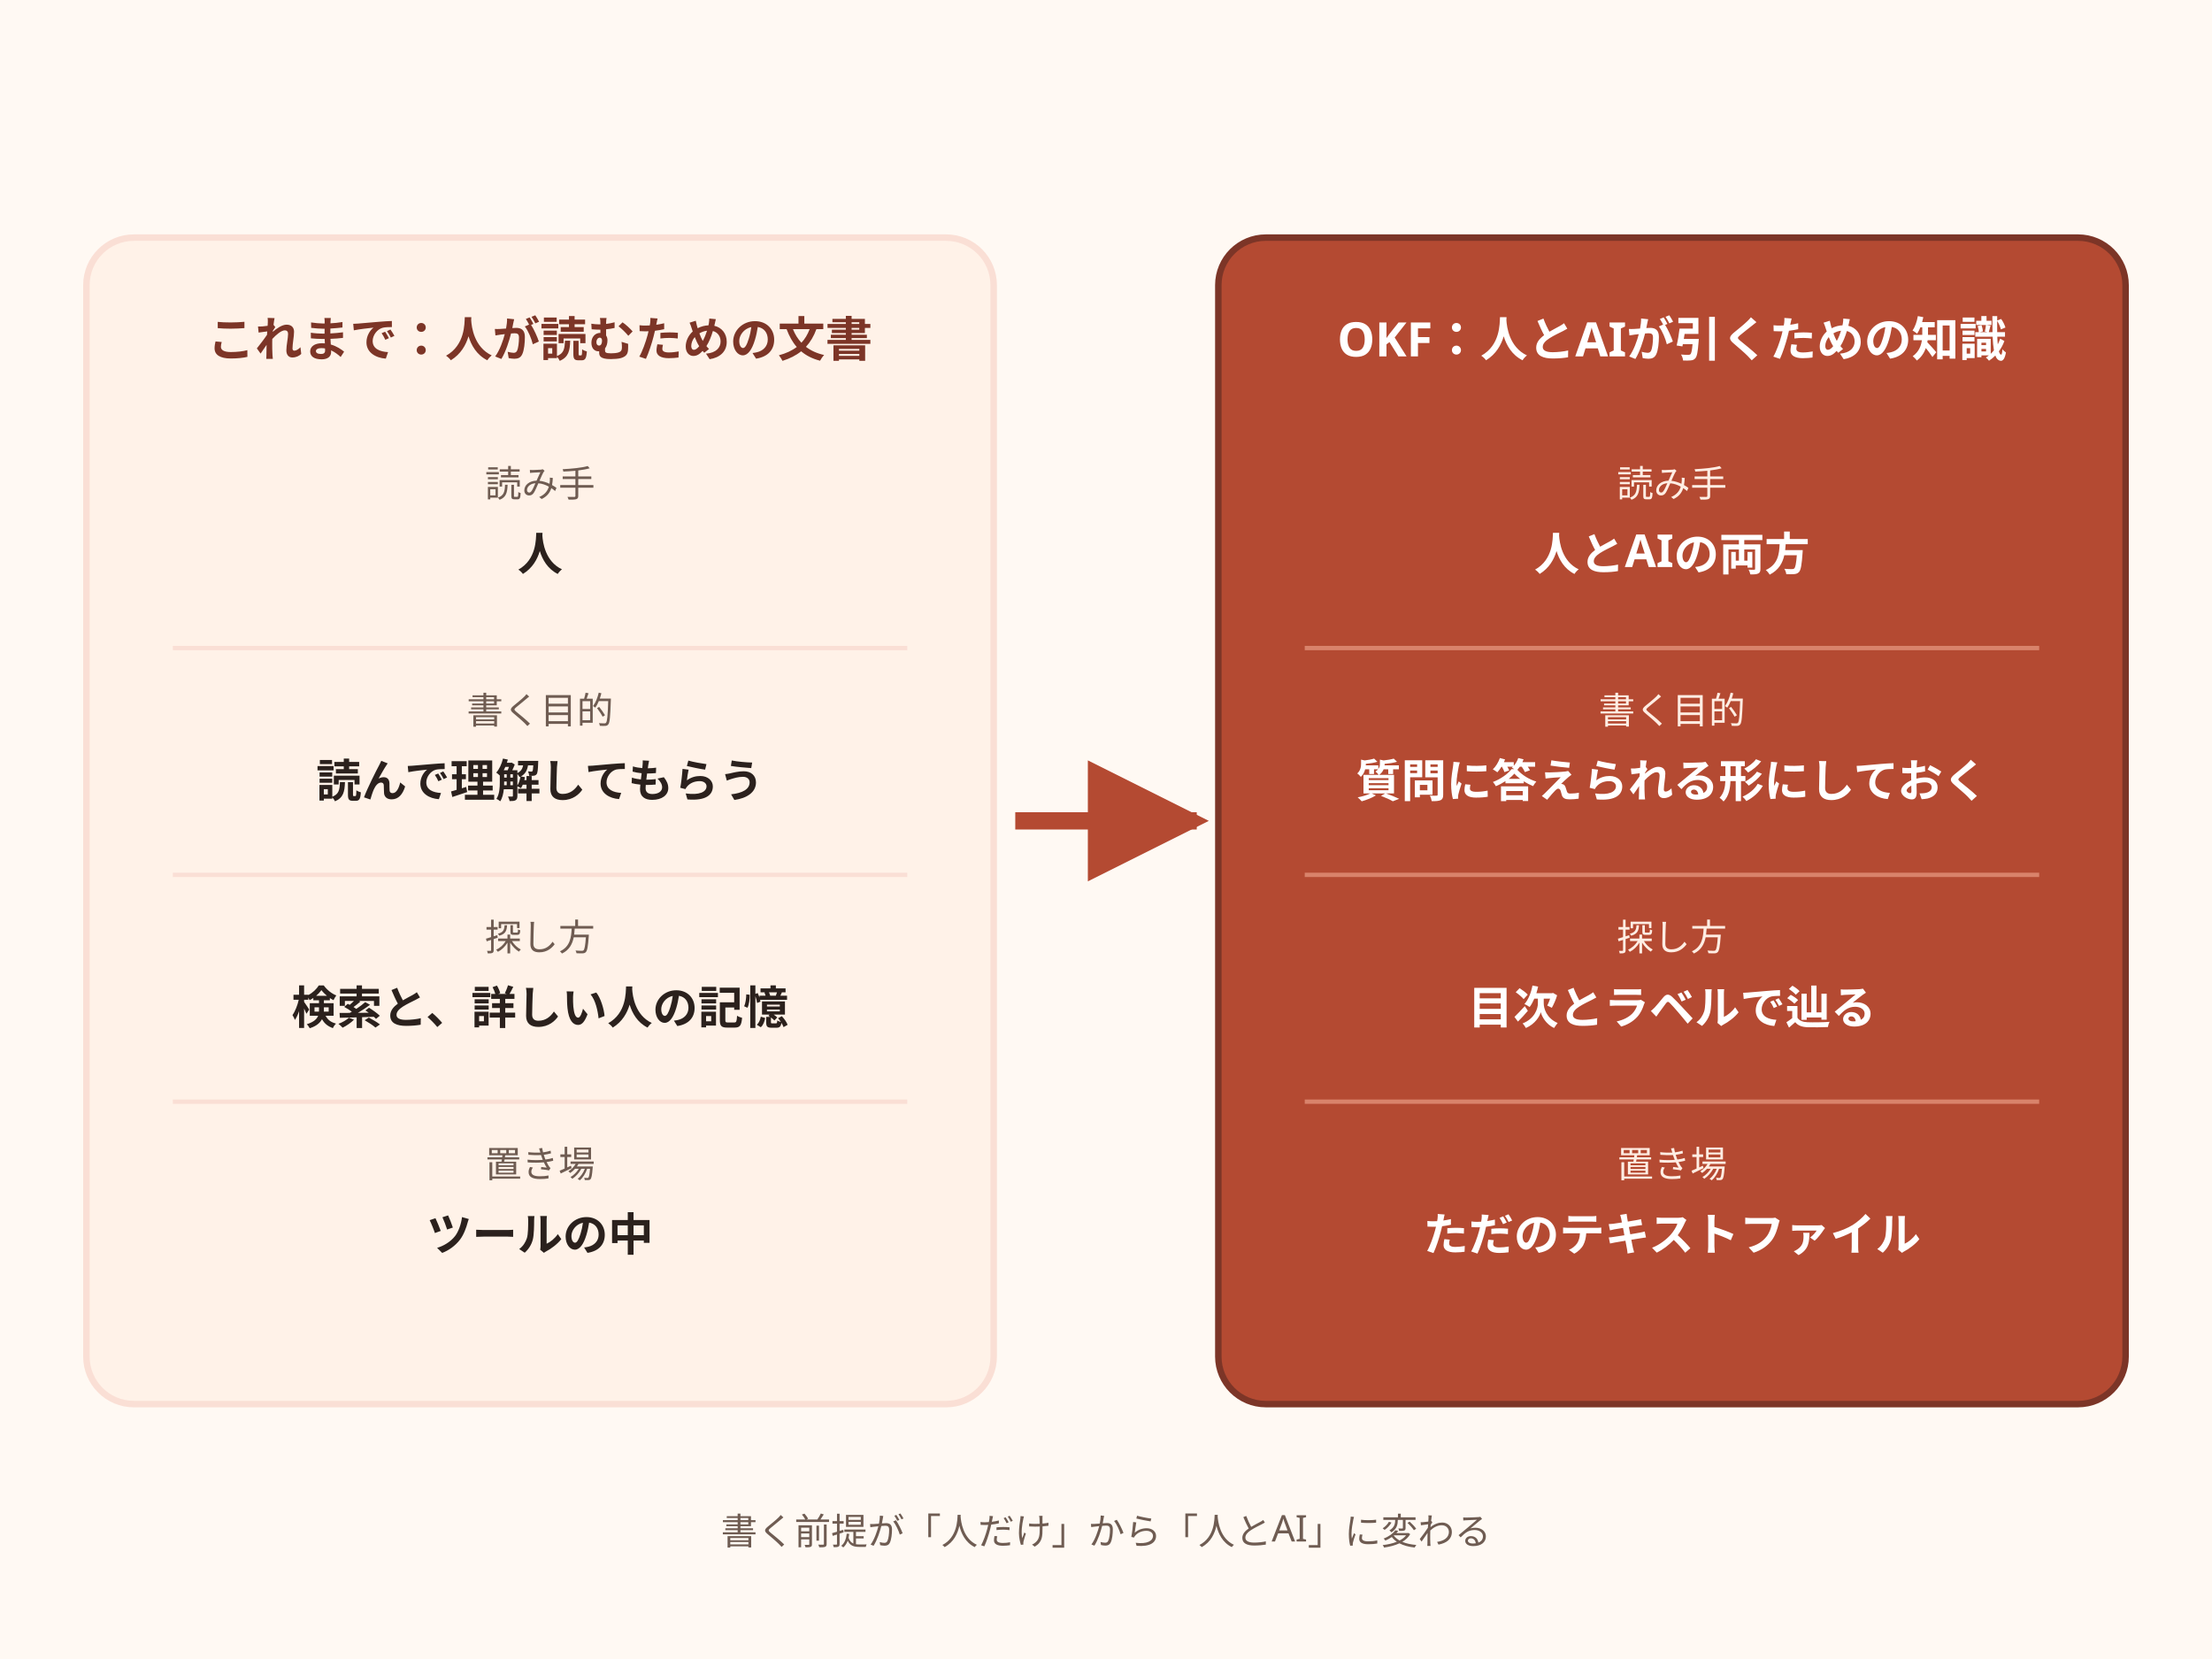
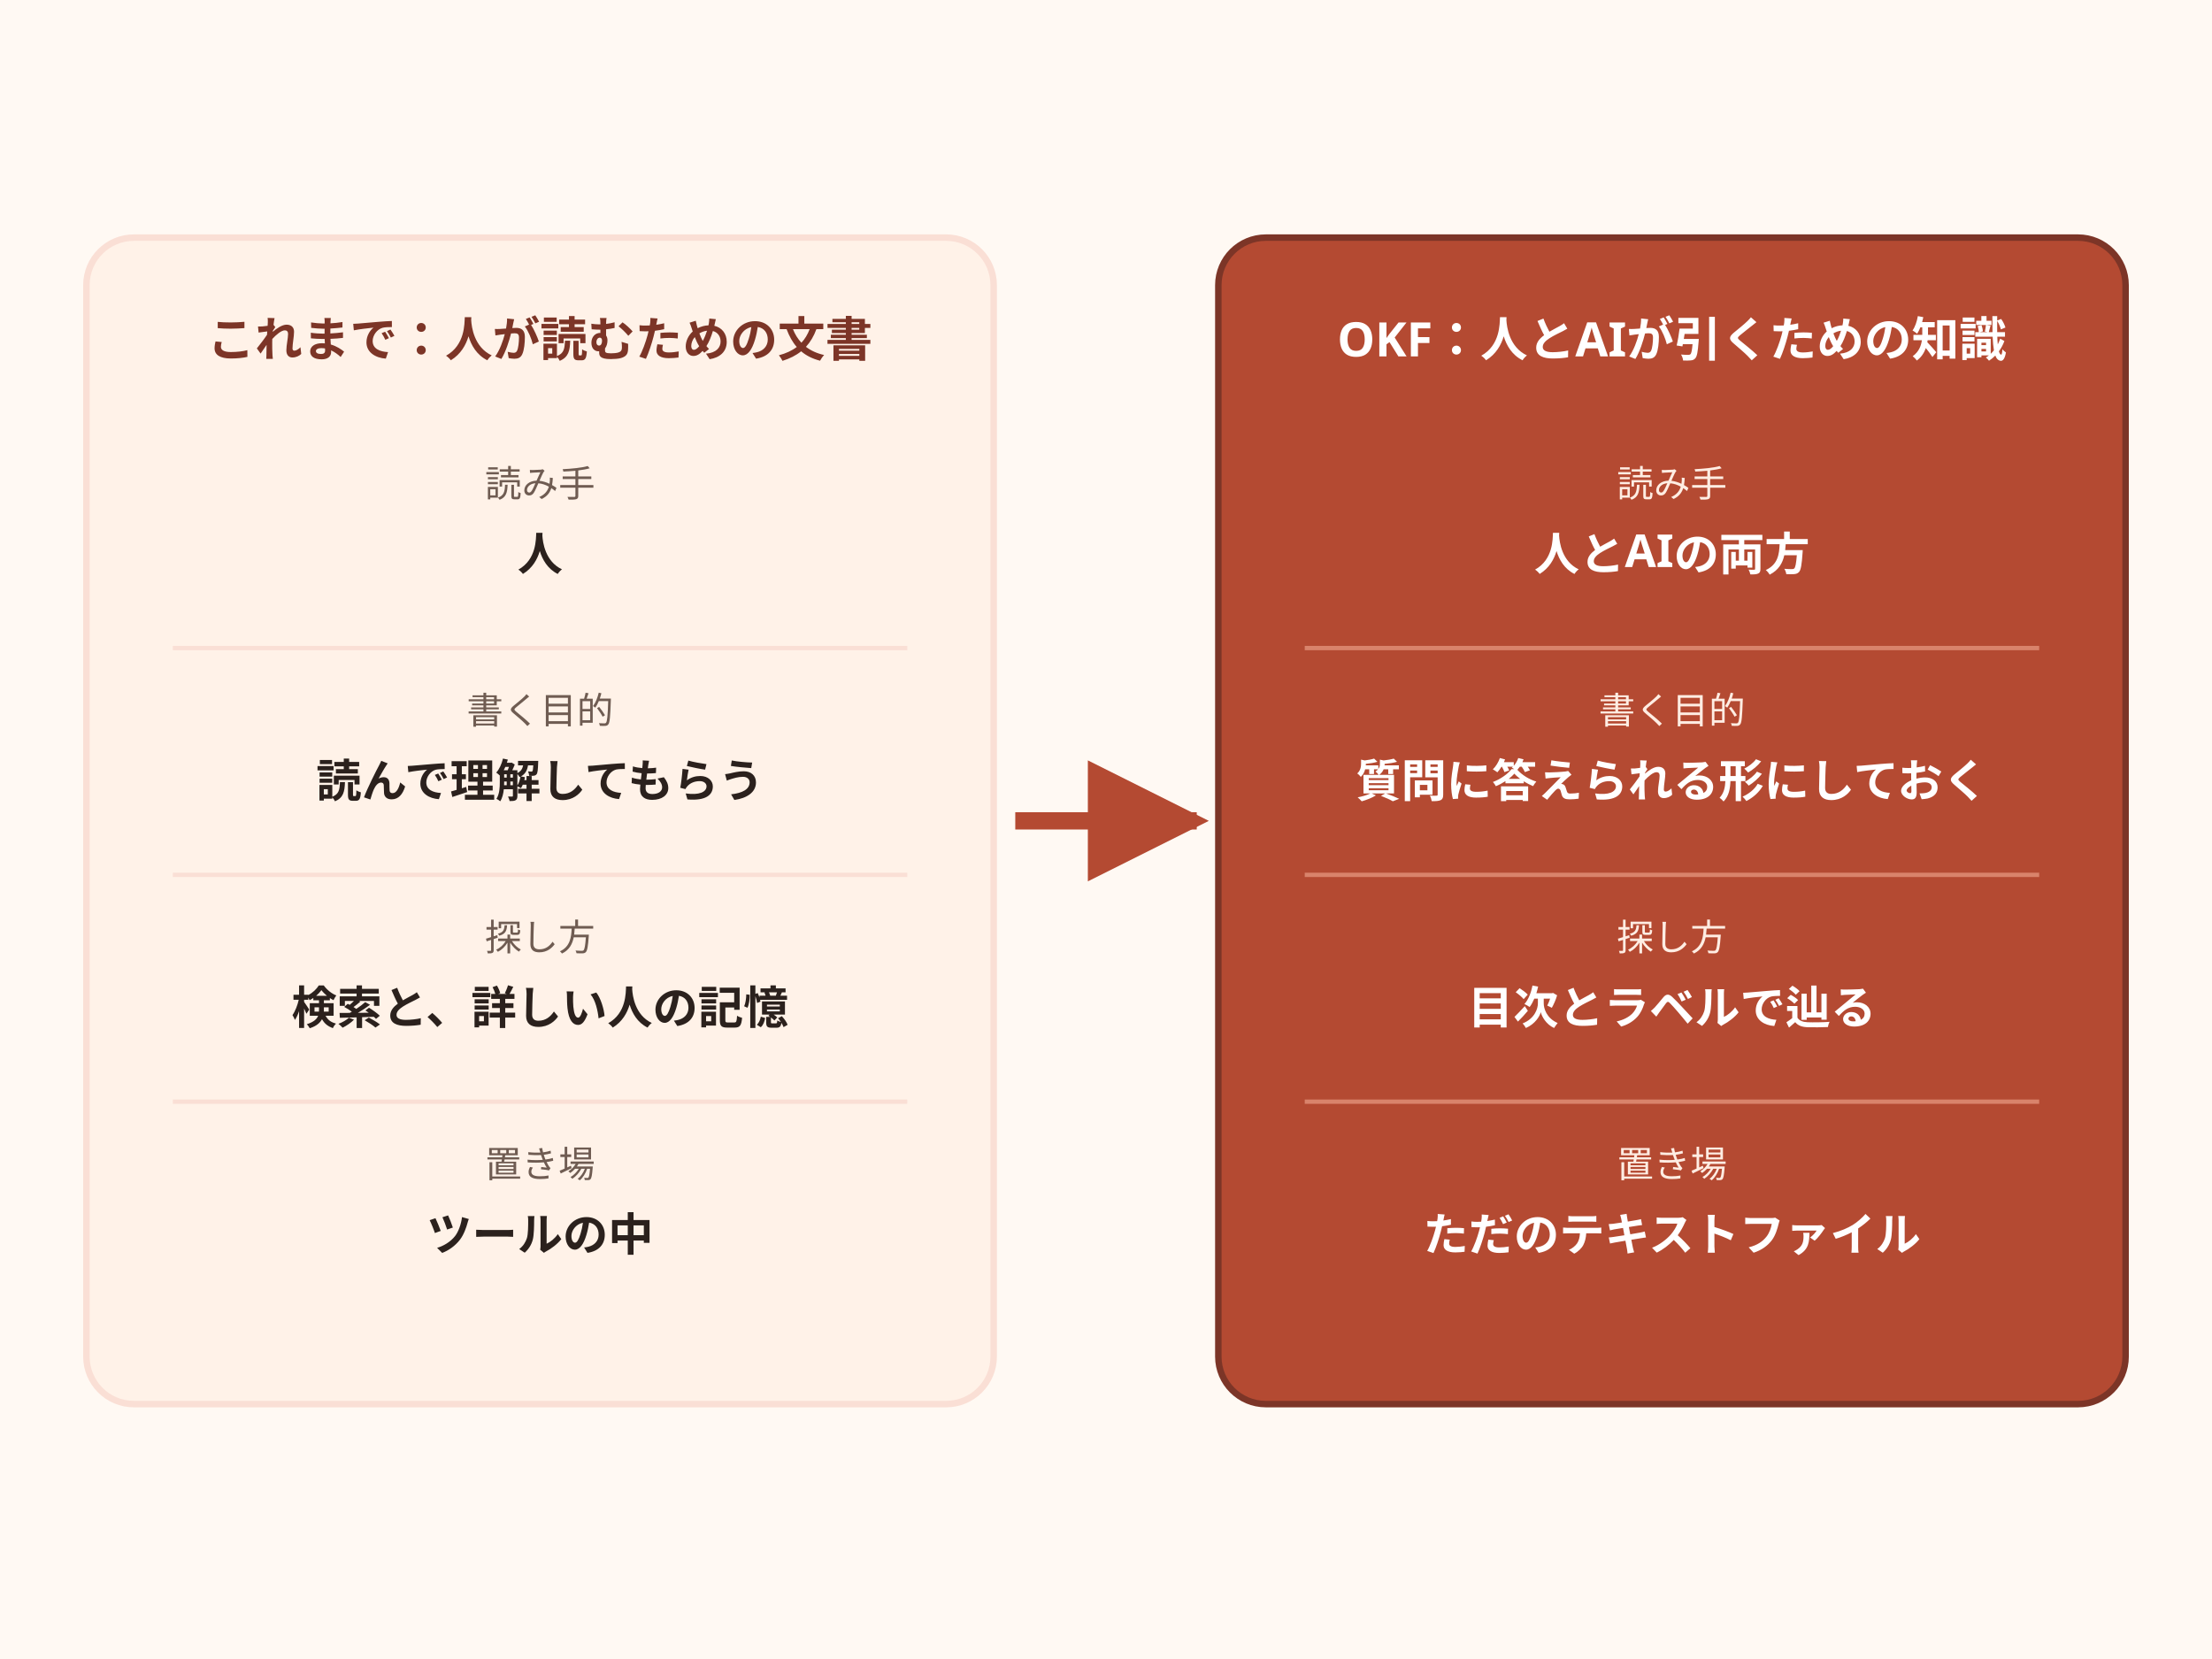
<svg xmlns="http://www.w3.org/2000/svg" width="1024" height="768" viewBox="0 0 1024 768">
  <defs>
    <marker id="mindsetArrow" viewBox="0 0 10 10" refX="9" refY="5" markerWidth="7" markerHeight="7" orient="auto">
      <path d="M 0 0 L 10 5 L 0 10 z" fill="#B44A32" />
    </marker>
  </defs>
  <rect width="1024" height="768" fill="#FFF9F3" />
  <g id="el-before">
    <rect x="40" y="110" width="420" height="540" rx="22" fill="#FFF2E8" stroke="#FADFD5" stroke-width="3" />
    <text x="250" y="165" text-anchor="middle" font-family="Hiragino Sans, Hiragino Kaku Gothic ProN, sans-serif" font-size="22" font-weight="700" fill="#7C3527">これまで：人が読むための文書</text>
    <text x="250" y="230" text-anchor="middle" font-family="Hiragino Sans, Hiragino Kaku Gothic ProN, sans-serif" font-size="17" fill="#6F5C52">読み手</text>
    <text x="250" y="264" text-anchor="middle" font-family="Hiragino Sans, Hiragino Kaku Gothic ProN, sans-serif" font-size="21" font-weight="700" fill="#2B211D">人</text>
    <line x1="80" y1="300" x2="420" y2="300" stroke="#FADFD5" stroke-width="2" />
    <text x="250" y="335" text-anchor="middle" font-family="Hiragino Sans, Hiragino Kaku Gothic ProN, sans-serif" font-size="17" fill="#6F5C52">書く目的</text>
    <text x="250" y="369" text-anchor="middle" font-family="Hiragino Sans, Hiragino Kaku Gothic ProN, sans-serif" font-size="21" font-weight="700" fill="#2B211D">読んで理解してもらう</text>
    <line x1="80" y1="405" x2="420" y2="405" stroke="#FADFD5" stroke-width="2" />
    <text x="250" y="440" text-anchor="middle" font-family="Hiragino Sans, Hiragino Kaku Gothic ProN, sans-serif" font-size="17" fill="#6F5C52">探し方</text>
    <text x="250" y="474" text-anchor="middle" font-family="Hiragino Sans, Hiragino Kaku Gothic ProN, sans-serif" font-size="21" font-weight="700" fill="#2B211D">検索と、詳しい人の記憶</text>
    <line x1="80" y1="510" x2="420" y2="510" stroke="#FADFD5" stroke-width="2" />
    <text x="250" y="545" text-anchor="middle" font-family="Hiragino Sans, Hiragino Kaku Gothic ProN, sans-serif" font-size="17" fill="#6F5C52">置き場</text>
    <text x="250" y="579" text-anchor="middle" font-family="Hiragino Sans, Hiragino Kaku Gothic ProN, sans-serif" font-size="21" font-weight="700" fill="#2B211D">ツールの中</text>
  </g>
  <path d="M 470 380 H 554" fill="none" stroke="#B44A32" stroke-width="8" marker-end="url(#mindsetArrow)" />
  <g id="el-after">
    <rect x="564" y="110" width="420" height="540" rx="22" fill="#B44A32" stroke="#7C3527" stroke-width="3" />
    <text x="774" y="165" text-anchor="middle" font-family="Hiragino Sans, Hiragino Kaku Gothic ProN, sans-serif" font-size="22" font-weight="700" fill="#FFFFFF">OKF：人とAIが引くための知識</text>
    <text x="774" y="230" text-anchor="middle" font-family="Hiragino Sans, Hiragino Kaku Gothic ProN, sans-serif" font-size="17" fill="#FFEDE3">読み手</text>
    <text x="774" y="264" text-anchor="middle" font-family="Hiragino Sans, Hiragino Kaku Gothic ProN, sans-serif" font-size="21" font-weight="700" fill="#FFFFFF">人とAIの両方</text>
    <line x1="604" y1="300" x2="944" y2="300" stroke="#D9836B" stroke-width="2" />
    <text x="774" y="335" text-anchor="middle" font-family="Hiragino Sans, Hiragino Kaku Gothic ProN, sans-serif" font-size="17" fill="#FFEDE3">書く目的</text>
    <text x="774" y="369" text-anchor="middle" font-family="Hiragino Sans, Hiragino Kaku Gothic ProN, sans-serif" font-size="21" font-weight="700" fill="#FFFFFF">質問に答えられる形にしておく</text>
    <line x1="604" y1="405" x2="944" y2="405" stroke="#D9836B" stroke-width="2" />
    <text x="774" y="440" text-anchor="middle" font-family="Hiragino Sans, Hiragino Kaku Gothic ProN, sans-serif" font-size="17" fill="#FFEDE3">探し方</text>
    <text x="774" y="474" text-anchor="middle" font-family="Hiragino Sans, Hiragino Kaku Gothic ProN, sans-serif" font-size="21" font-weight="700" fill="#FFFFFF">目次とラベルで辿る</text>
    <line x1="604" y1="510" x2="944" y2="510" stroke="#D9836B" stroke-width="2" />
    <text x="774" y="545" text-anchor="middle" font-family="Hiragino Sans, Hiragino Kaku Gothic ProN, sans-serif" font-size="17" fill="#FFEDE3">置き場</text>
    <text x="774" y="579" text-anchor="middle" font-family="Hiragino Sans, Hiragino Kaku Gothic ProN, sans-serif" font-size="21" font-weight="700" fill="#FFFFFF">ただのテキストファイル</text>
  </g>
-   <text x="512" y="715" text-anchor="middle" font-family="Hiragino Sans, Hiragino Kaku Gothic ProN, sans-serif" font-size="17" fill="#6F5C52">書く前提が「人だけ」から「人とAI」に変わる</text>
</svg>
